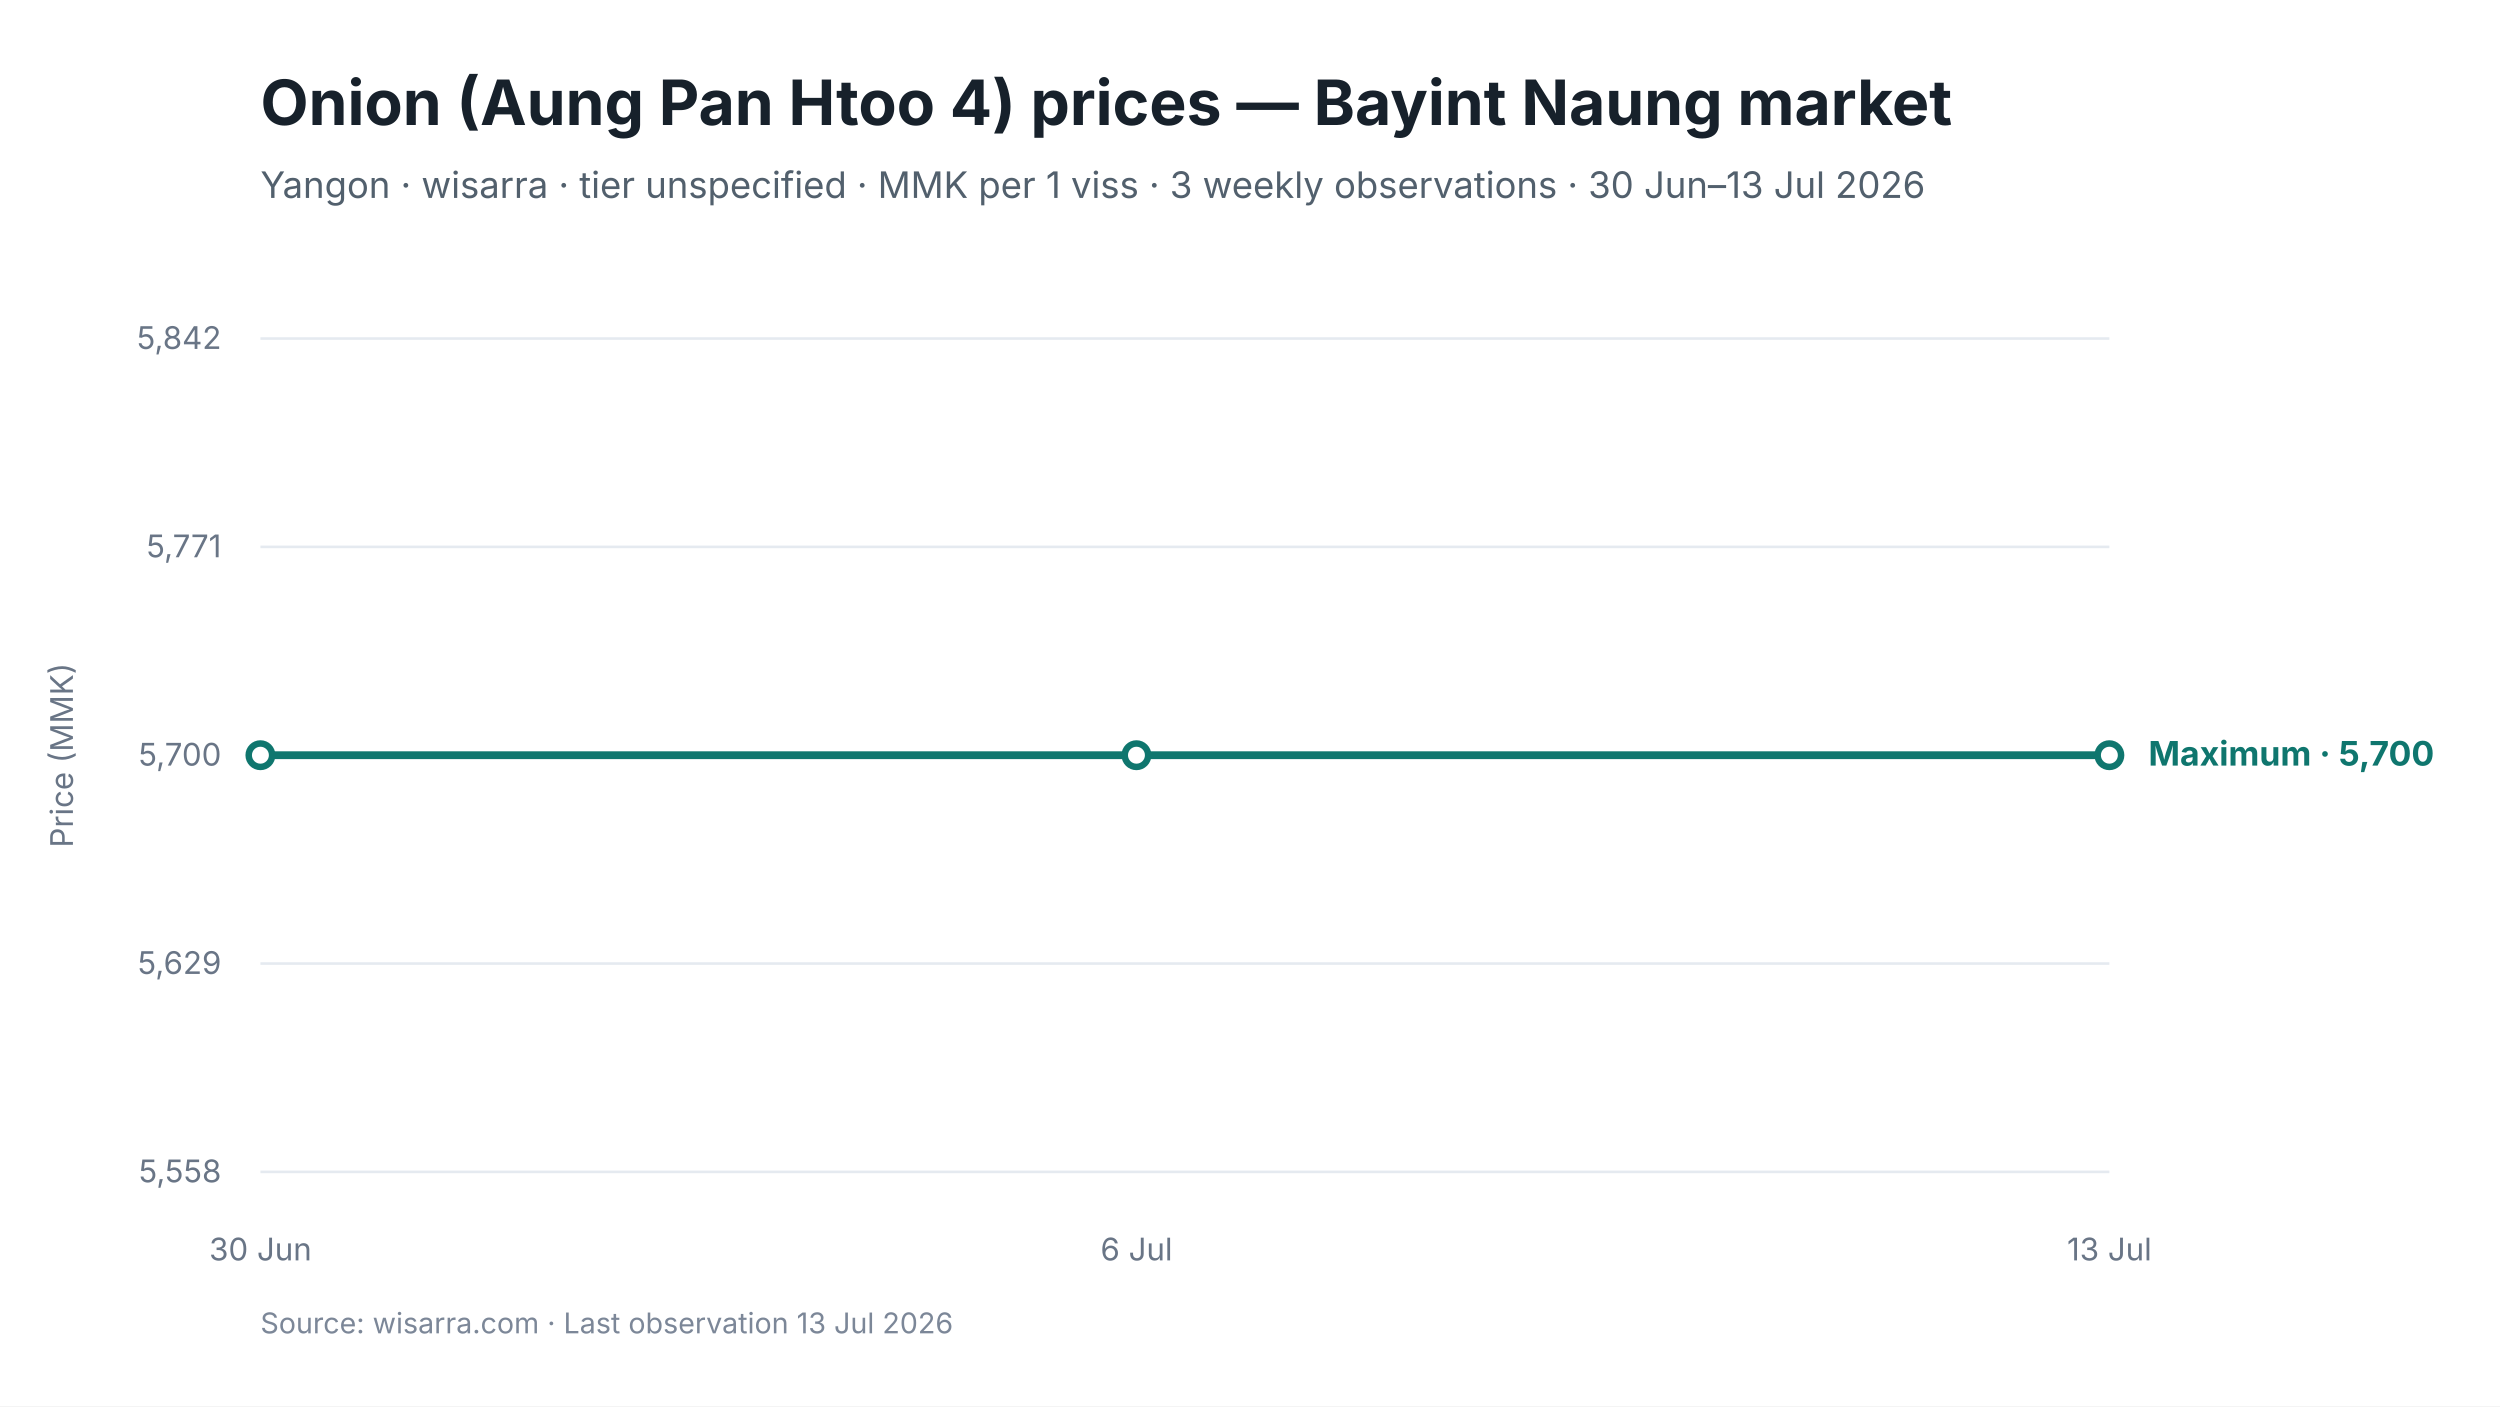
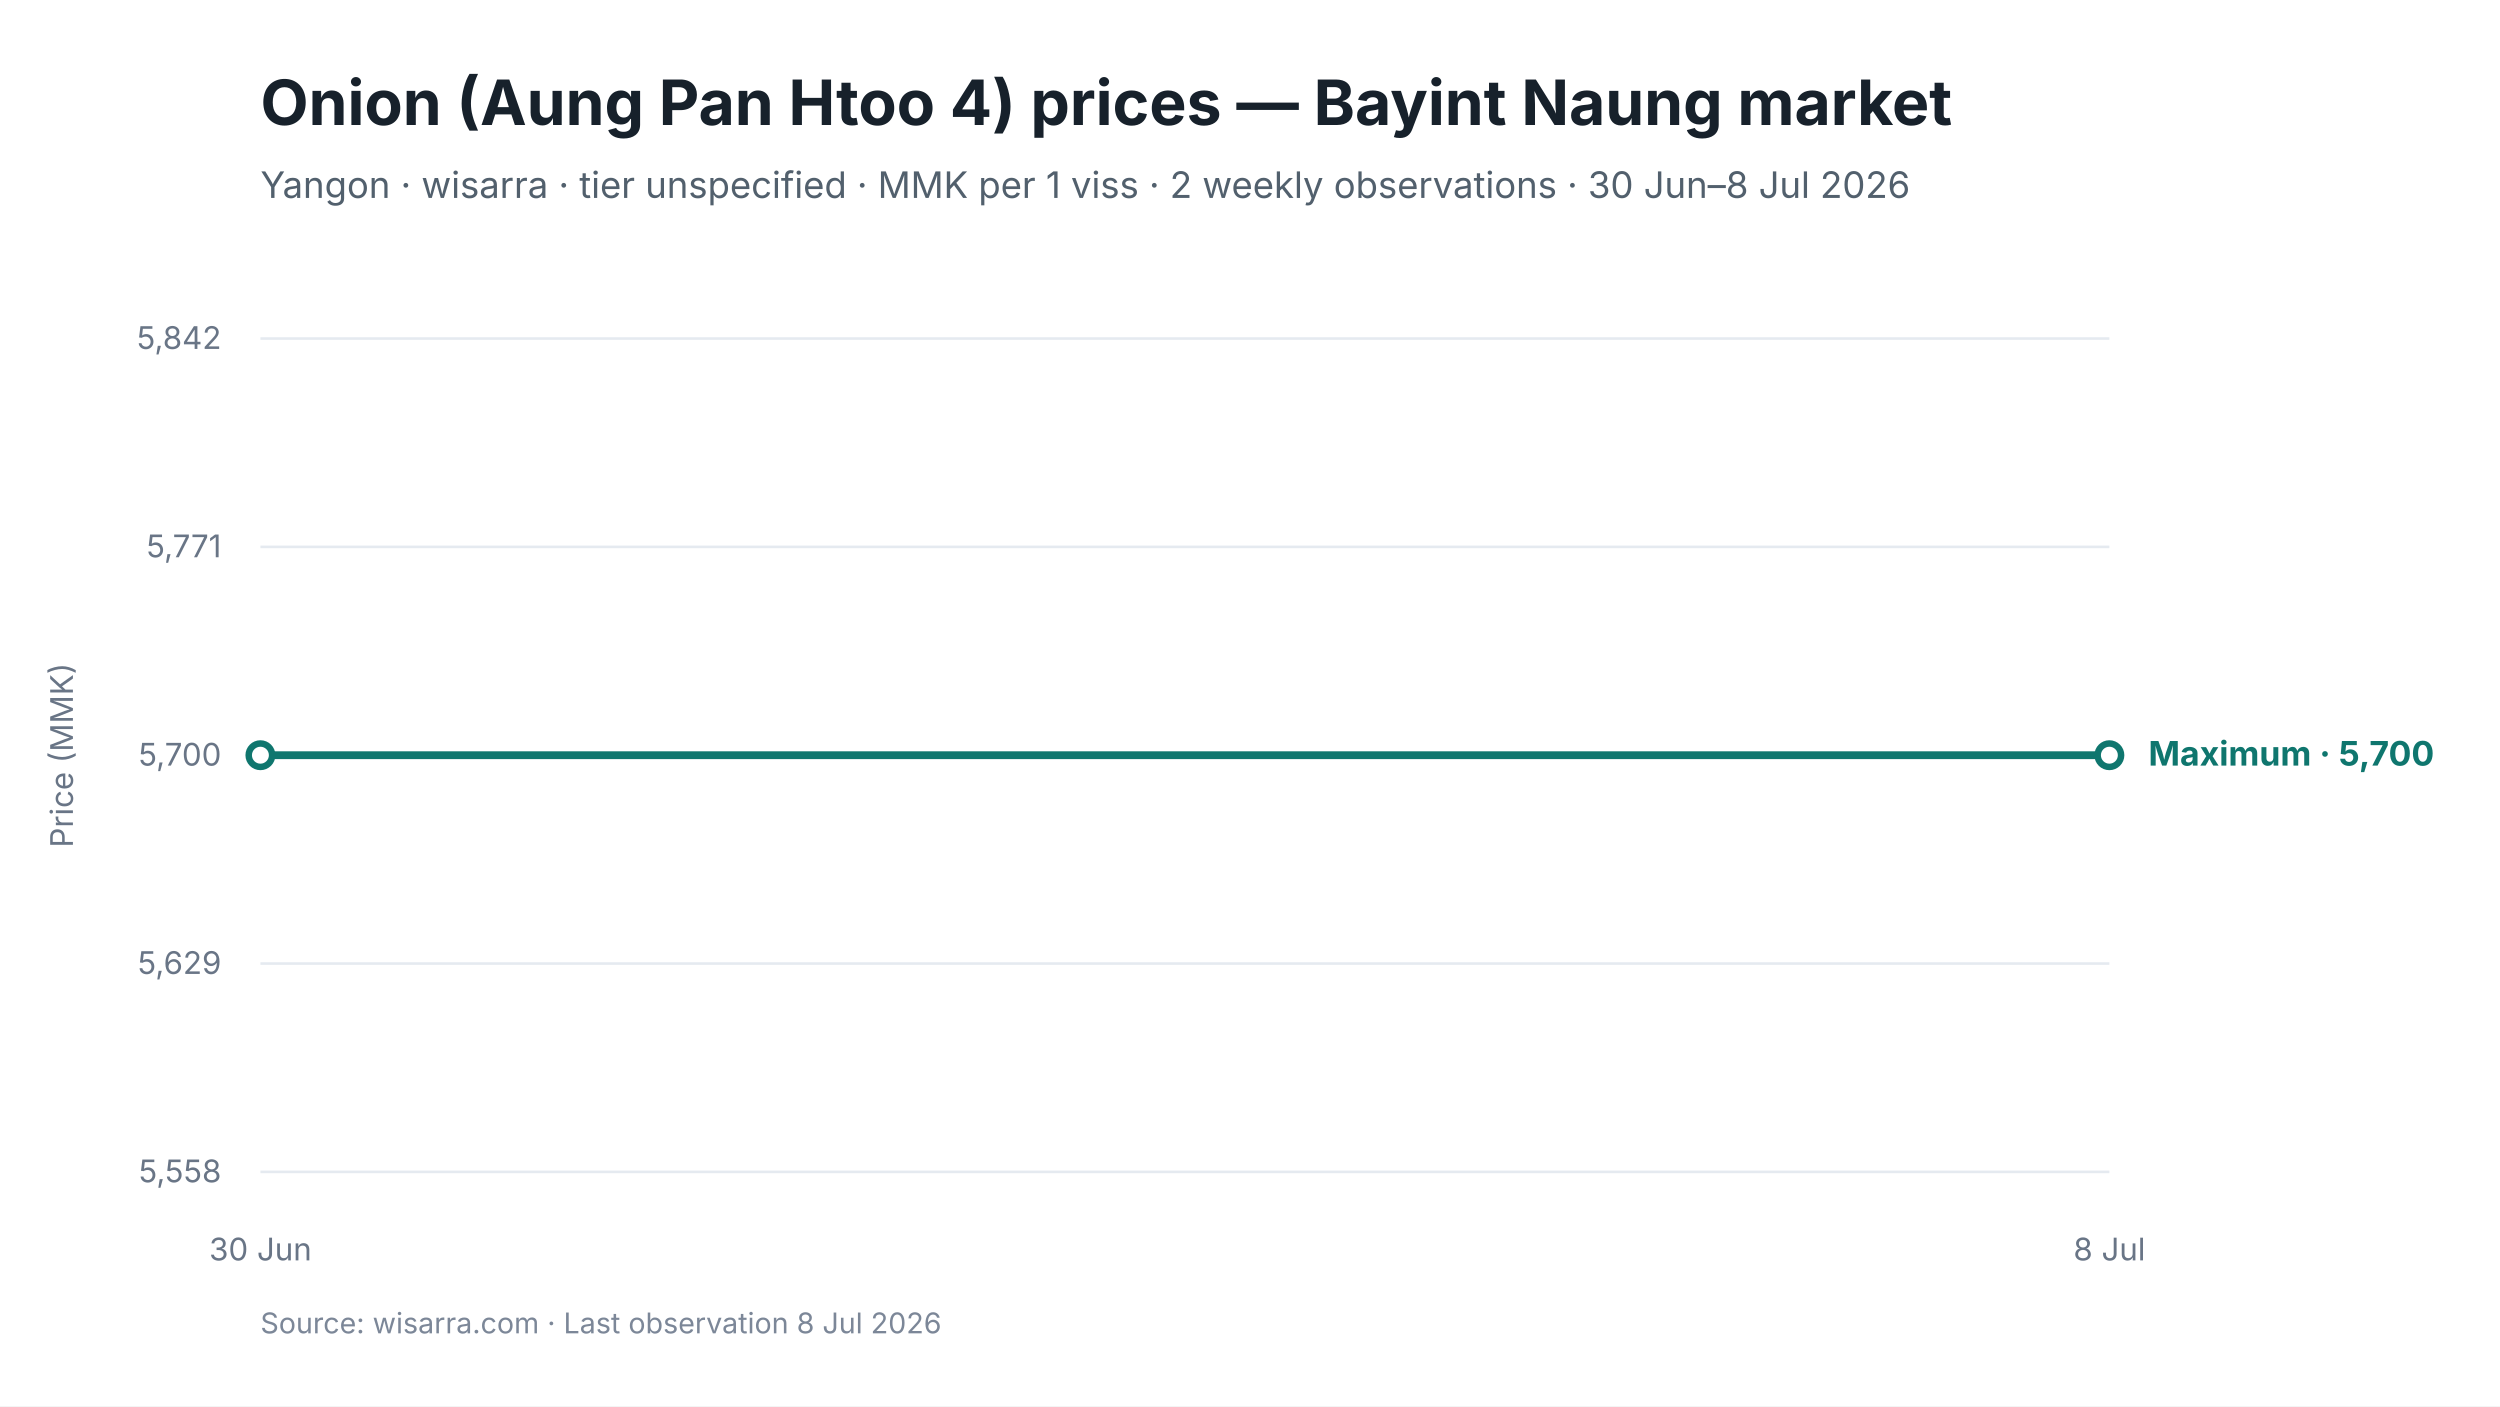
<svg xmlns="http://www.w3.org/2000/svg" viewBox="0 0 960 540" width="960" height="540" role="img" aria-labelledby="chart-title chart-desc">
  <style>
text { font-family: Inter, -apple-system, BlinkMacSystemFont, "Segoe UI", sans-serif; fill: #17212B; }
.chart-title { font-size: 24px; font-weight: 650; }
.subtitle { font-size: 14px; fill: #52606D; }
.axis { font-size: 12px; fill: #697586; }
.grid { stroke: #E5EAF0; stroke-width: 1; }
.range { fill: #D9F3F0; fill-opacity: 0.72; }
.maximum { stroke: #0F766E; stroke-width: 3; fill: none; }
.minimum { stroke: #64748B; stroke-width: 2.25; stroke-dasharray: 7 5; fill: none; }
.modal { stroke: #2563EB; stroke-width: 3; fill: none; }
.point-max { fill: #FFFFFF; stroke: #0F766E; stroke-width: 2.5; }
.point-min { fill: #FFFFFF; stroke: #64748B; stroke-width: 2; }
.point-modal { fill: #FFFFFF; stroke: #2563EB; stroke-width: 2.5; }
.direct-label { font-size: 13px; font-weight: 650; }
.maximum-label { fill: #0F766E; }
.minimum-label { fill: #52606D; }
.combined-label { fill: #334155; }
.modal-label { fill: #1D4ED8; }
.source { font-size: 11px; fill: #7C8798; }
</style>
  <rect width="960" height="540" fill="#FFFFFF" />
  <text id="chart-title" x="100" y="48" class="chart-title">Onion (Aung Pan Htoo 4) prices — Bayint Naung market</text>
-   <text x="100" y="76" class="subtitle">Yangon · wisarra · tier unspecified · MMK per 1 viss · 3 weekly observations · 30 Jun–13 Jul 2026</text>
+   <text x="100" y="76" class="subtitle">Yangon · wisarra · tier unspecified · MMK per 1 viss · 2 weekly observations · 30 Jun–8 Jul 2026</text>
  <line x1="100" y1="130.0" x2="810" y2="130.0" class="grid" />
  <text x="85" y="134.0" text-anchor="end" class="axis">5,842</text>
  <line x1="100" y1="210.0" x2="810" y2="210.0" class="grid" />
  <text x="85" y="214.0" text-anchor="end" class="axis">5,771</text>
  <line x1="100" y1="290.0" x2="810" y2="290.0" class="grid" />
  <text x="85" y="294.0" text-anchor="end" class="axis">5,700</text>
  <line x1="100" y1="370.0" x2="810" y2="370.0" class="grid" />
  <text x="85" y="374.0" text-anchor="end" class="axis">5,629</text>
  <line x1="100" y1="450.0" x2="810" y2="450.0" class="grid" />
  <text x="85" y="454.0" text-anchor="end" class="axis">5,558</text>
-   <path d="M 100.0 290.0 L 436.4 290.0 L 810.0 290.0" class="maximum" />
+   <path d="M 100.0 290.0 L 810.0 290.0" class="maximum" />
  <circle cx="100.0" cy="290.0" r="4.5" class="point-max" />
-   <circle cx="436.4" cy="290.0" r="4.5" class="point-max" />
  <circle cx="810.0" cy="290.0" r="4.5" class="point-max" />
  <text x="100.0" y="484" text-anchor="middle" class="axis">30 Jun</text>
-   <text x="436.4" y="484" text-anchor="middle" class="axis">6 Jul</text>
-   <text x="810.0" y="484" text-anchor="middle" class="axis">13 Jul</text>
+   <text x="810.0" y="484" text-anchor="middle" class="axis">8 Jul</text>
  <text x="825.0" y="294.0" class="direct-label maximum-label">Maximum · 5,700</text>
  <text x="28" y="290.0" text-anchor="middle" class="axis" transform="rotate(-90 28 290.0)">Price (MMK)</text>
-   <text x="100" y="512" class="source">Source: wisarra.com · Last observation 13 Jul 2026</text>
+   <text x="100" y="512" class="source">Source: wisarra.com · Last observation 8 Jul 2026</text>
</svg>
